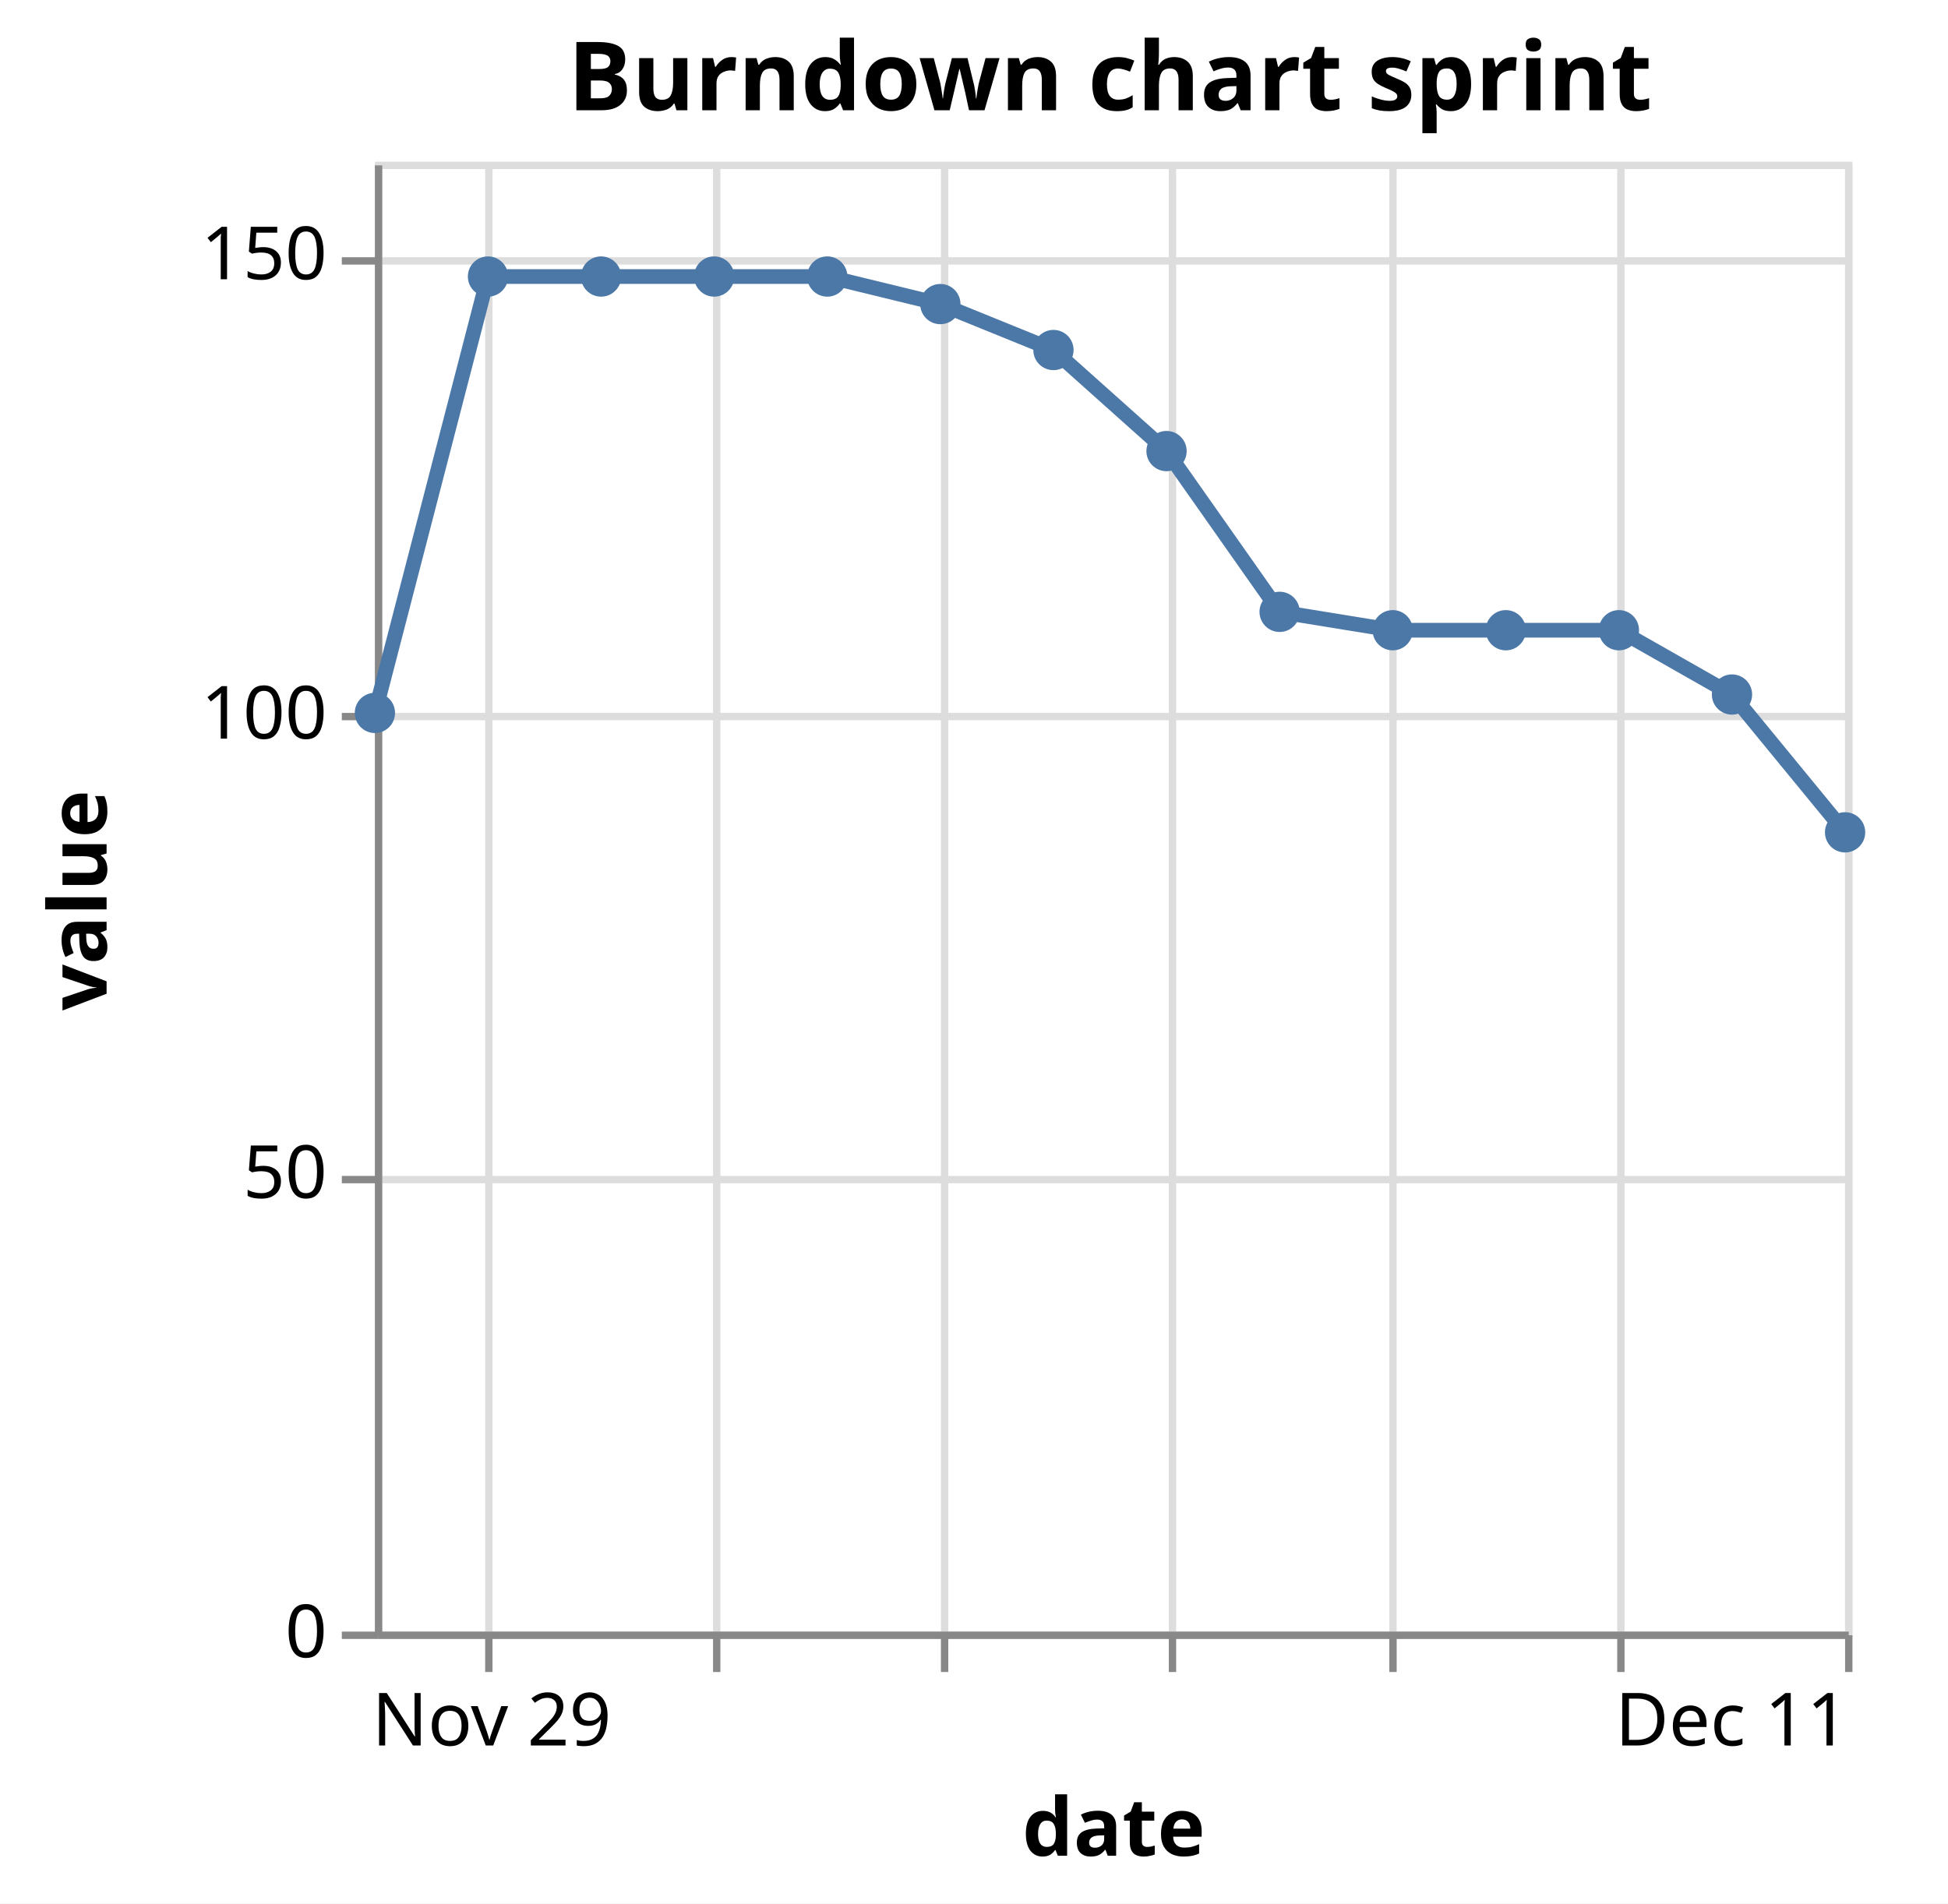
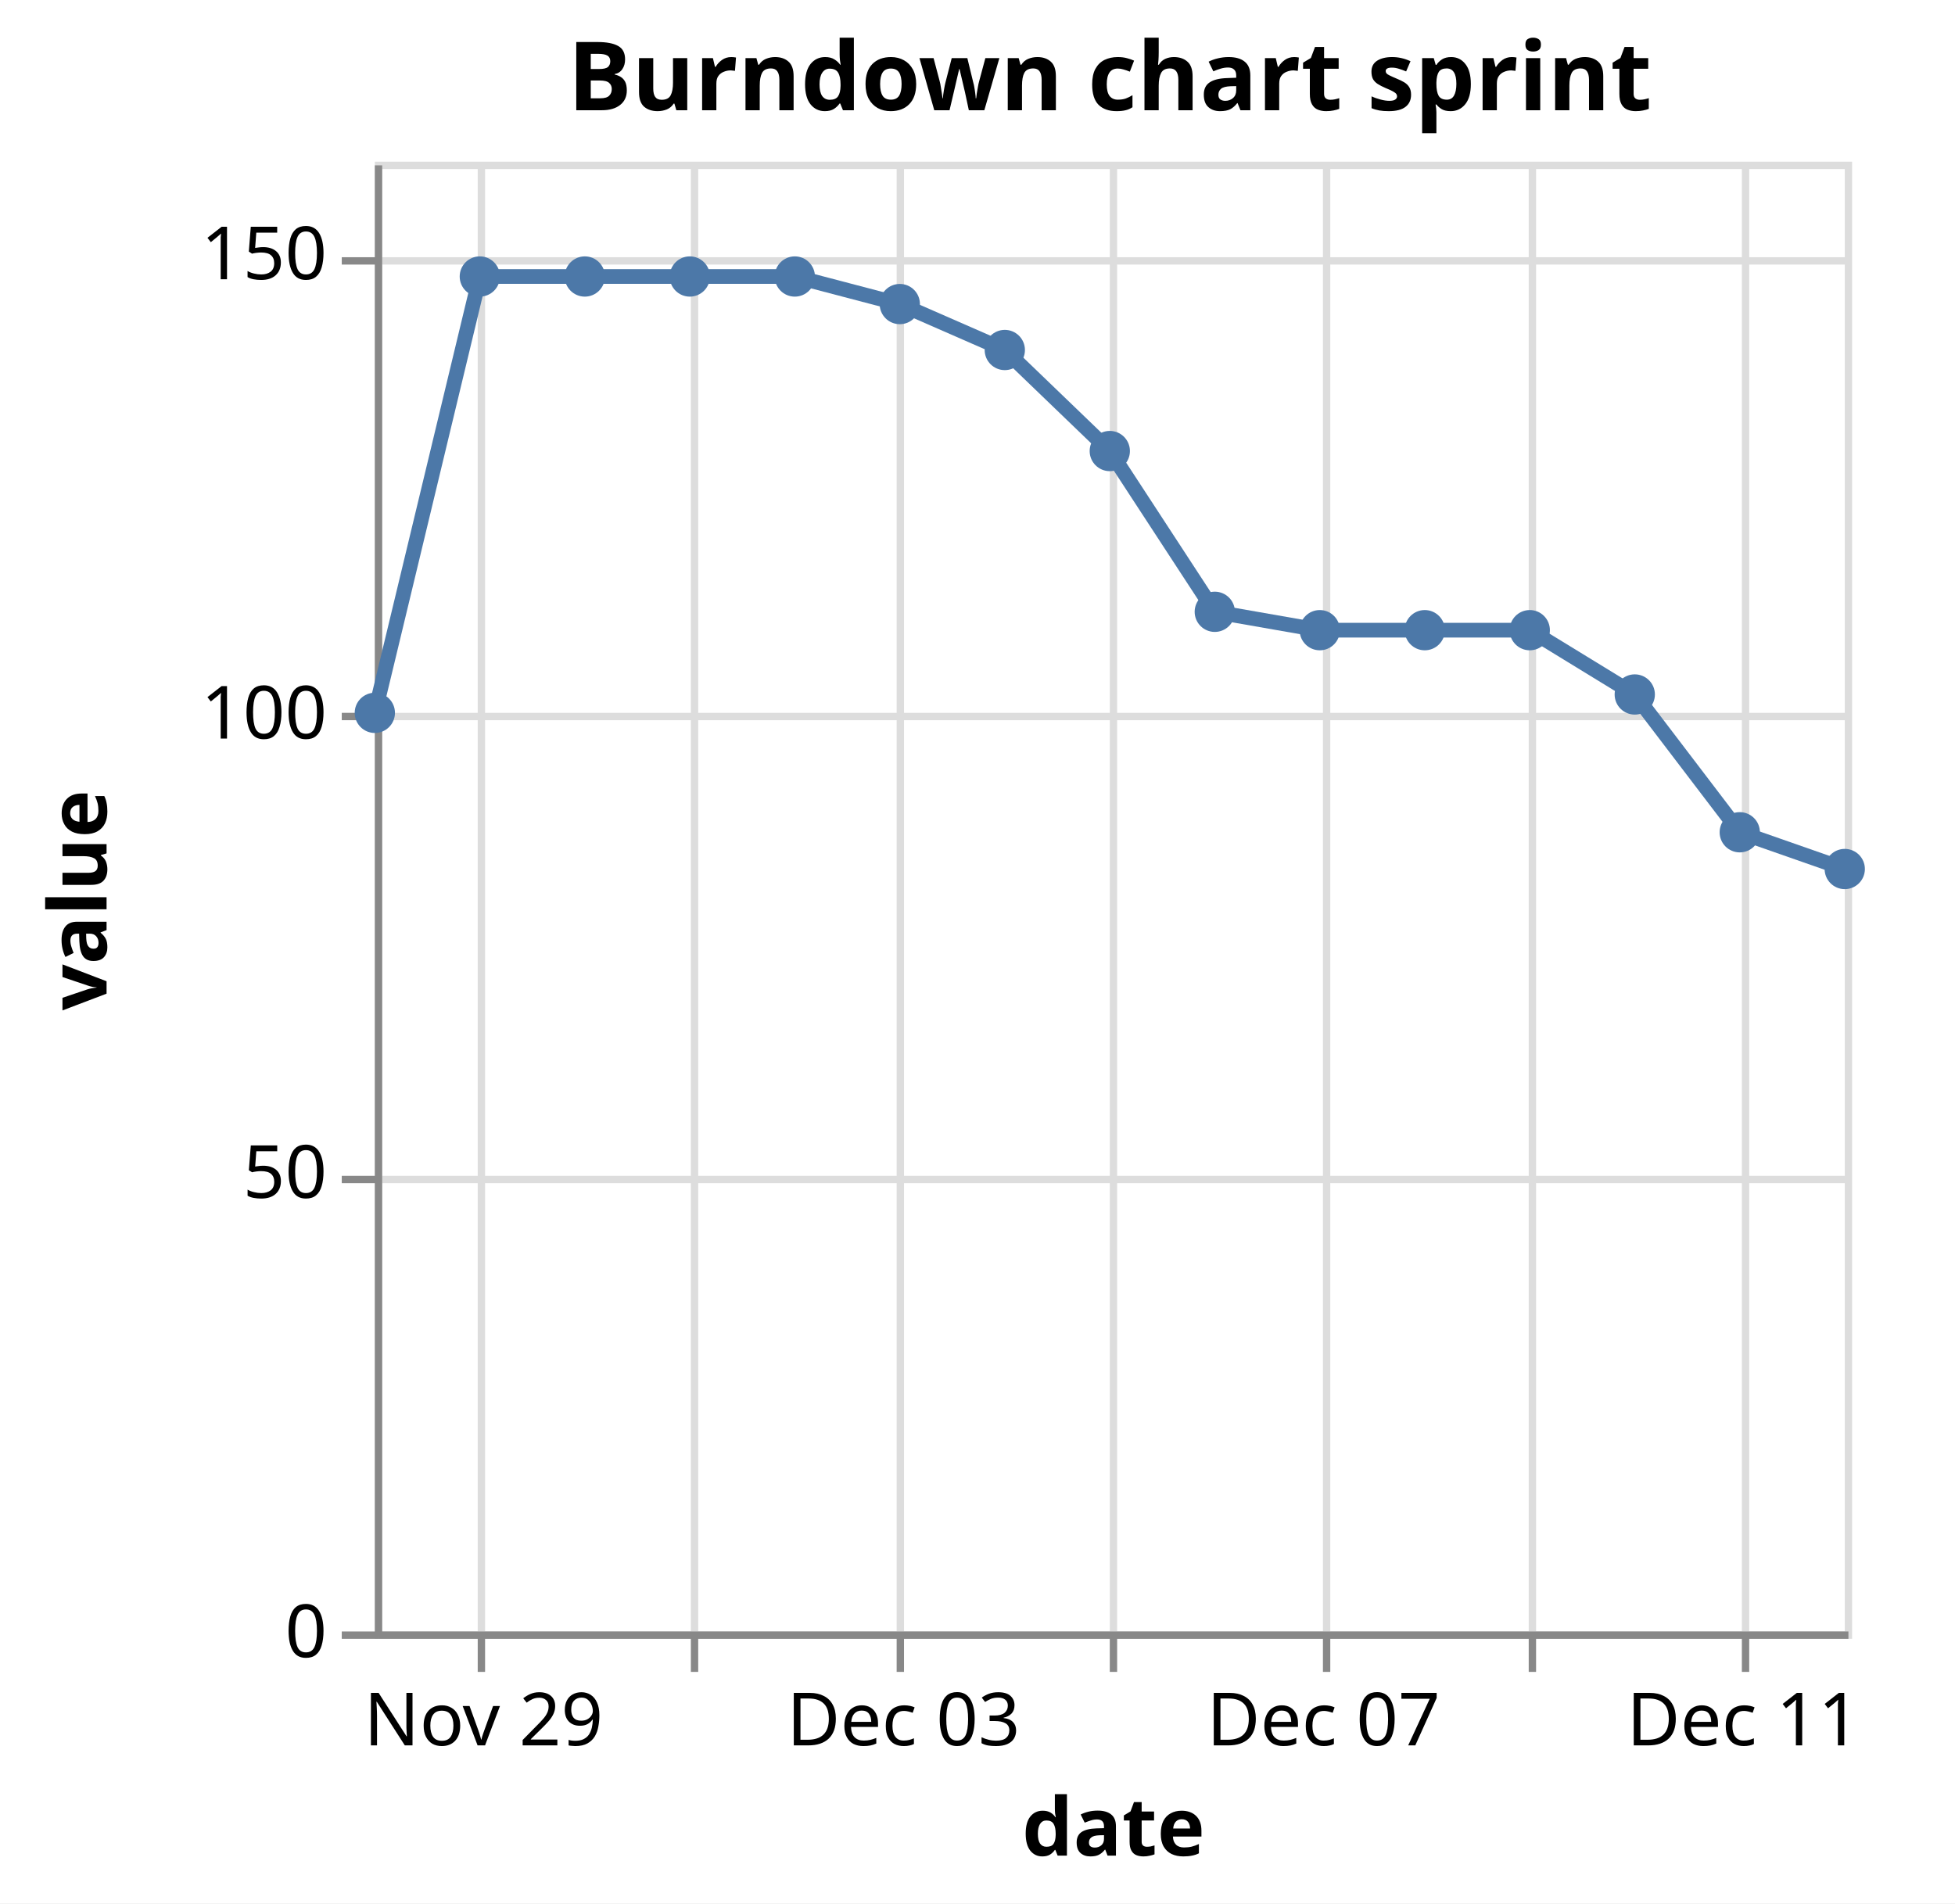
- <svg xmlns="http://www.w3.org/2000/svg" version="1.1" class="marks" width="265" height="259" viewBox="0 0 265 259">
-   <rect width="265" height="259" fill="white" />
+ <svg xmlns="http://www.w3.org/2000/svg" version="1.1" class="marks" width="266" height="259" viewBox="0 0 266 259">
+   <rect width="266" height="259" fill="white" />
  <g fill="none" stroke-miterlimit="10" transform="translate(51,22)">
    <g class="mark-group role-frame root" role="graphics-object" aria-roledescription="group mark container">
      <g transform="translate(0,0)">
        <path class="background" aria-hidden="true" d="M0.5,0.5h200v200h-200Z" stroke="#ddd" />
        <g>
          <g class="mark-group role-axis" aria-hidden="true">
            <g transform="translate(0.5,200.5)">
              <path class="background" aria-hidden="true" d="M0,0h0v0h0Z" pointer-events="none" />
              <g>
                <g class="mark-rule role-axis-grid" pointer-events="none">
-                   <line transform="translate(15,-200)" x2="0" y2="200" stroke="#ddd" stroke-width="1" opacity="1" />
-                   <line transform="translate(46,-200)" x2="0" y2="200" stroke="#ddd" stroke-width="1" opacity="1" />
-                   <line transform="translate(77,-200)" x2="0" y2="200" stroke="#ddd" stroke-width="1" opacity="1" />
-                   <line transform="translate(108,-200)" x2="0" y2="200" stroke="#ddd" stroke-width="1" opacity="1" />
-                   <line transform="translate(138,-200)" x2="0" y2="200" stroke="#ddd" stroke-width="1" opacity="1" />
-                   <line transform="translate(169,-200)" x2="0" y2="200" stroke="#ddd" stroke-width="1" opacity="1" />
-                   <line transform="translate(200,-200)" x2="0" y2="200" stroke="#ddd" stroke-width="1" opacity="1" />
+                   <line transform="translate(14,-200)" x2="0" y2="200" stroke="#ddd" stroke-width="1" opacity="1" />
+                   <line transform="translate(43,-200)" x2="0" y2="200" stroke="#ddd" stroke-width="1" opacity="1" />
+                   <line transform="translate(71,-200)" x2="0" y2="200" stroke="#ddd" stroke-width="1" opacity="1" />
+                   <line transform="translate(100,-200)" x2="0" y2="200" stroke="#ddd" stroke-width="1" opacity="1" />
+                   <line transform="translate(129,-200)" x2="0" y2="200" stroke="#ddd" stroke-width="1" opacity="1" />
+                   <line transform="translate(157,-200)" x2="0" y2="200" stroke="#ddd" stroke-width="1" opacity="1" />
+                   <line transform="translate(186,-200)" x2="0" y2="200" stroke="#ddd" stroke-width="1" opacity="1" />
                </g>
              </g>
              <path class="foreground" aria-hidden="true" d="" pointer-events="none" display="none" />
            </g>
          </g>
          <g class="mark-group role-axis" aria-hidden="true">
            <g transform="translate(0.5,0.5)">
              <path class="background" aria-hidden="true" d="M0,0h0v0h0Z" pointer-events="none" />
              <g>
                <g class="mark-rule role-axis-grid" pointer-events="none">
                  <line transform="translate(0,200)" x2="200" y2="0" stroke="#ddd" stroke-width="1" opacity="1" />
                  <line transform="translate(0,138)" x2="200" y2="0" stroke="#ddd" stroke-width="1" opacity="1" />
                  <line transform="translate(0,75)" x2="200" y2="0" stroke="#ddd" stroke-width="1" opacity="1" />
                  <line transform="translate(0,13)" x2="200" y2="0" stroke="#ddd" stroke-width="1" opacity="1" />
                </g>
              </g>
              <path class="foreground" aria-hidden="true" d="" pointer-events="none" display="none" />
            </g>
          </g>
-           <g class="mark-group role-axis" role="graphics-symbol" aria-roledescription="axis" aria-label="X-axis titled 'date' for a time scale with values from November 28 to December 11">
+           <g class="mark-group role-axis" role="graphics-symbol" aria-roledescription="axis" aria-label="X-axis titled 'date' for a time scale with values from November 28 to December 12">
            <g transform="translate(0.5,200.5)">
              <path class="background" aria-hidden="true" d="M0,0h0v0h0Z" pointer-events="none" />
              <g>
                <g class="mark-rule role-axis-tick" pointer-events="none">
-                   <line transform="translate(15,0)" x2="0" y2="5" stroke="#888" stroke-width="1" opacity="1" />
-                   <line transform="translate(46,0)" x2="0" y2="5" stroke="#888" stroke-width="1" opacity="1" />
-                   <line transform="translate(77,0)" x2="0" y2="5" stroke="#888" stroke-width="1" opacity="1" />
-                   <line transform="translate(108,0)" x2="0" y2="5" stroke="#888" stroke-width="1" opacity="1" />
-                   <line transform="translate(138,0)" x2="0" y2="5" stroke="#888" stroke-width="1" opacity="1" />
-                   <line transform="translate(169,0)" x2="0" y2="5" stroke="#888" stroke-width="1" opacity="1" />
-                   <line transform="translate(200,0)" x2="0" y2="5" stroke="#888" stroke-width="1" opacity="1" />
+                   <line transform="translate(14,0)" x2="0" y2="5" stroke="#888" stroke-width="1" opacity="1" />
+                   <line transform="translate(43,0)" x2="0" y2="5" stroke="#888" stroke-width="1" opacity="1" />
+                   <line transform="translate(71,0)" x2="0" y2="5" stroke="#888" stroke-width="1" opacity="1" />
+                   <line transform="translate(100,0)" x2="0" y2="5" stroke="#888" stroke-width="1" opacity="1" />
+                   <line transform="translate(129,0)" x2="0" y2="5" stroke="#888" stroke-width="1" opacity="1" />
+                   <line transform="translate(157,0)" x2="0" y2="5" stroke="#888" stroke-width="1" opacity="1" />
+                   <line transform="translate(186,0)" x2="0" y2="5" stroke="#888" stroke-width="1" opacity="1" />
                </g>
                <g class="mark-text role-axis-label" pointer-events="none">
-                   <text text-anchor="middle" transform="translate(15.38462,15)" font-family="sans-serif" font-size="10px" fill="#000" opacity="1">Nov 29</text>
-                   <text text-anchor="middle" transform="translate(46.15385,15)" font-family="sans-serif" font-size="10px" fill="#000" opacity="0">Dec 01</text>
-                   <text text-anchor="middle" transform="translate(76.92308,15)" font-family="sans-serif" font-size="10px" fill="#000" opacity="0">Dec 03</text>
-                   <text text-anchor="middle" transform="translate(107.6923,15)" font-family="sans-serif" font-size="10px" fill="#000" opacity="0">Dec 05</text>
-                   <text text-anchor="middle" transform="translate(138.4615,15)" font-family="sans-serif" font-size="10px" fill="#000" opacity="0">Dec 07</text>
-                   <text text-anchor="middle" transform="translate(169.2308,15)" font-family="sans-serif" font-size="10px" fill="#000" opacity="0">Dec 09</text>
-                   <text text-anchor="end" transform="translate(200,15)" font-family="sans-serif" font-size="10px" fill="#000" opacity="1">Dec 11</text>
+                   <text text-anchor="middle" transform="translate(14.28571,15)" font-family="sans-serif" font-size="10px" fill="#000" opacity="1">Nov 29</text>
+                   <text text-anchor="middle" transform="translate(42.85714,15)" font-family="sans-serif" font-size="10px" fill="#000" opacity="0">Dec 01</text>
+                   <text text-anchor="middle" transform="translate(71.42857,15)" font-family="sans-serif" font-size="10px" fill="#000" opacity="1">Dec 03</text>
+                   <text text-anchor="middle" transform="translate(100,15)" font-family="sans-serif" font-size="10px" fill="#000" opacity="0">Dec 05</text>
+                   <text text-anchor="middle" transform="translate(128.5714,15)" font-family="sans-serif" font-size="10px" fill="#000" opacity="1">Dec 07</text>
+                   <text text-anchor="middle" transform="translate(157.1429,15)" font-family="sans-serif" font-size="10px" fill="#000" opacity="0">Dec 09</text>
+                   <text text-anchor="middle" transform="translate(185.7143,15)" font-family="sans-serif" font-size="10px" fill="#000" opacity="1">Dec 11</text>
                </g>
                <g class="mark-rule role-axis-domain" pointer-events="none">
                  <line transform="translate(0,0)" x2="200" y2="0" stroke="#888" stroke-width="1" opacity="1" />
                </g>
                <g class="mark-text role-axis-title" pointer-events="none">
                  <text text-anchor="middle" transform="translate(100,30)" font-family="sans-serif" font-size="11px" font-weight="bold" fill="#000" opacity="1">date</text>
                </g>
              </g>
              <path class="foreground" aria-hidden="true" d="" pointer-events="none" display="none" />
            </g>
          </g>
          <g class="mark-group role-axis" role="graphics-symbol" aria-roledescription="axis" aria-label="Y-axis titled 'value' for a linear scale with values from 0 to 160">
            <g transform="translate(0.5,0.5)">
              <path class="background" aria-hidden="true" d="M0,0h0v0h0Z" pointer-events="none" />
              <g>
                <g class="mark-rule role-axis-tick" pointer-events="none">
                  <line transform="translate(0,200)" x2="-5" y2="0" stroke="#888" stroke-width="1" opacity="1" />
                  <line transform="translate(0,138)" x2="-5" y2="0" stroke="#888" stroke-width="1" opacity="1" />
                  <line transform="translate(0,75)" x2="-5" y2="0" stroke="#888" stroke-width="1" opacity="1" />
                  <line transform="translate(0,13)" x2="-5" y2="0" stroke="#888" stroke-width="1" opacity="1" />
                </g>
                <g class="mark-text role-axis-label" pointer-events="none">
                  <text text-anchor="end" transform="translate(-7,203)" font-family="sans-serif" font-size="10px" fill="#000" opacity="1">0</text>
                  <text text-anchor="end" transform="translate(-7,140.5)" font-family="sans-serif" font-size="10px" fill="#000" opacity="1">50</text>
                  <text text-anchor="end" transform="translate(-7,78)" font-family="sans-serif" font-size="10px" fill="#000" opacity="1">100</text>
                  <text text-anchor="end" transform="translate(-7,15.5)" font-family="sans-serif" font-size="10px" fill="#000" opacity="1">150</text>
                </g>
                <g class="mark-rule role-axis-domain" pointer-events="none">
                  <line transform="translate(0,200)" x2="0" y2="-200" stroke="#888" stroke-width="1" opacity="1" />
                </g>
                <g class="mark-text role-axis-title" pointer-events="none">
                  <text text-anchor="middle" transform="translate(-35,100) rotate(-90) translate(0,-2)" font-family="sans-serif" font-size="11px" font-weight="bold" fill="#000" opacity="1">value</text>
                </g>
              </g>
              <path class="foreground" aria-hidden="true" d="" pointer-events="none" display="none" />
            </g>
          </g>
          <g class="mark-line role-mark layer_0_layer_0_marks" role="graphics-object" aria-roledescription="line mark container">
-             <path aria-label="date: Nov 28; value: 100" role="graphics-symbol" aria-roledescription="line mark" d="M0,75L15.385,15.625L30.769,15.625L46.154,15.625L61.538,15.625L76.923,19.375L92.308,25.625L107.692,39.375L123.077,61.25L138.462,63.75L153.846,63.75L169.231,63.75L184.615,72.5L200,91.25" stroke="#4c78a8" stroke-width="2" />
+             <path aria-label="date: Nov 28; value: 100" role="graphics-symbol" aria-roledescription="line mark" d="M0,75L14.286,15.625L28.571,15.625L42.857,15.625L57.143,15.625L71.429,19.375L85.714,25.625L100,39.375L114.286,61.25L128.571,63.75L142.857,63.75L157.143,63.75L171.429,72.5L185.714,91.25L200,96.25" stroke="#4c78a8" stroke-width="2" />
          </g>
          <g class="mark-symbol role-mark layer_0_layer_1_marks" role="graphics-object" aria-roledescription="symbol mark container">
            <path aria-label="date: Nov 28; value: 100" role="graphics-symbol" aria-roledescription="point" transform="translate(0,75)" d="M2.739,0A2.739,2.739,0,1,1,-2.739,0A2.739,2.739,0,1,1,2.739,0" fill="#4c78a8" stroke-width="2" opacity="1" />
-             <path aria-label="date: Nov 29; value: 147.5" role="graphics-symbol" aria-roledescription="point" transform="translate(15.38462,15.625)" d="M2.739,0A2.739,2.739,0,1,1,-2.739,0A2.739,2.739,0,1,1,2.739,0" fill="#4c78a8" stroke-width="2" opacity="1" />
-             <path aria-label="date: Nov 30; value: 147.5" role="graphics-symbol" aria-roledescription="point" transform="translate(30.76923,15.625)" d="M2.739,0A2.739,2.739,0,1,1,-2.739,0A2.739,2.739,0,1,1,2.739,0" fill="#4c78a8" stroke-width="2" opacity="1" />
-             <path aria-label="date: Dec 01; value: 147.5" role="graphics-symbol" aria-roledescription="point" transform="translate(46.15385,15.625)" d="M2.739,0A2.739,2.739,0,1,1,-2.739,0A2.739,2.739,0,1,1,2.739,0" fill="#4c78a8" stroke-width="2" opacity="1" />
-             <path aria-label="date: Dec 02; value: 147.5" role="graphics-symbol" aria-roledescription="point" transform="translate(61.53846,15.625)" d="M2.739,0A2.739,2.739,0,1,1,-2.739,0A2.739,2.739,0,1,1,2.739,0" fill="#4c78a8" stroke-width="2" opacity="1" />
-             <path aria-label="date: Dec 03; value: 144.5" role="graphics-symbol" aria-roledescription="point" transform="translate(76.92308,19.375)" d="M2.739,0A2.739,2.739,0,1,1,-2.739,0A2.739,2.739,0,1,1,2.739,0" fill="#4c78a8" stroke-width="2" opacity="1" />
-             <path aria-label="date: Dec 04; value: 139.5" role="graphics-symbol" aria-roledescription="point" transform="translate(92.30769,25.625)" d="M2.739,0A2.739,2.739,0,1,1,-2.739,0A2.739,2.739,0,1,1,2.739,0" fill="#4c78a8" stroke-width="2" opacity="1" />
-             <path aria-label="date: Dec 05; value: 128.5" role="graphics-symbol" aria-roledescription="point" transform="translate(107.6923,39.375)" d="M2.739,0A2.739,2.739,0,1,1,-2.739,0A2.739,2.739,0,1,1,2.739,0" fill="#4c78a8" stroke-width="2" opacity="1" />
-             <path aria-label="date: Dec 06; value: 111" role="graphics-symbol" aria-roledescription="point" transform="translate(123.0769,61.25)" d="M2.739,0A2.739,2.739,0,1,1,-2.739,0A2.739,2.739,0,1,1,2.739,0" fill="#4c78a8" stroke-width="2" opacity="1" />
-             <path aria-label="date: Dec 07; value: 109" role="graphics-symbol" aria-roledescription="point" transform="translate(138.4615,63.75)" d="M2.739,0A2.739,2.739,0,1,1,-2.739,0A2.739,2.739,0,1,1,2.739,0" fill="#4c78a8" stroke-width="2" opacity="1" />
-             <path aria-label="date: Dec 08; value: 109" role="graphics-symbol" aria-roledescription="point" transform="translate(153.8462,63.75)" d="M2.739,0A2.739,2.739,0,1,1,-2.739,0A2.739,2.739,0,1,1,2.739,0" fill="#4c78a8" stroke-width="2" opacity="1" />
-             <path aria-label="date: Dec 09; value: 109" role="graphics-symbol" aria-roledescription="point" transform="translate(169.2308,63.75)" d="M2.739,0A2.739,2.739,0,1,1,-2.739,0A2.739,2.739,0,1,1,2.739,0" fill="#4c78a8" stroke-width="2" opacity="1" />
-             <path aria-label="date: Dec 10; value: 102" role="graphics-symbol" aria-roledescription="point" transform="translate(184.6154,72.5)" d="M2.739,0A2.739,2.739,0,1,1,-2.739,0A2.739,2.739,0,1,1,2.739,0" fill="#4c78a8" stroke-width="2" opacity="1" />
-             <path aria-label="date: Dec 11; value: 87" role="graphics-symbol" aria-roledescription="point" transform="translate(200,91.25)" d="M2.739,0A2.739,2.739,0,1,1,-2.739,0A2.739,2.739,0,1,1,2.739,0" fill="#4c78a8" stroke-width="2" opacity="1" />
+             <path aria-label="date: Nov 29; value: 147.5" role="graphics-symbol" aria-roledescription="point" transform="translate(14.28571,15.625)" d="M2.739,0A2.739,2.739,0,1,1,-2.739,0A2.739,2.739,0,1,1,2.739,0" fill="#4c78a8" stroke-width="2" opacity="1" />
+             <path aria-label="date: Nov 30; value: 147.5" role="graphics-symbol" aria-roledescription="point" transform="translate(28.57143,15.625)" d="M2.739,0A2.739,2.739,0,1,1,-2.739,0A2.739,2.739,0,1,1,2.739,0" fill="#4c78a8" stroke-width="2" opacity="1" />
+             <path aria-label="date: Dec 01; value: 147.5" role="graphics-symbol" aria-roledescription="point" transform="translate(42.85714,15.625)" d="M2.739,0A2.739,2.739,0,1,1,-2.739,0A2.739,2.739,0,1,1,2.739,0" fill="#4c78a8" stroke-width="2" opacity="1" />
+             <path aria-label="date: Dec 02; value: 147.5" role="graphics-symbol" aria-roledescription="point" transform="translate(57.14286,15.625)" d="M2.739,0A2.739,2.739,0,1,1,-2.739,0A2.739,2.739,0,1,1,2.739,0" fill="#4c78a8" stroke-width="2" opacity="1" />
+             <path aria-label="date: Dec 03; value: 144.5" role="graphics-symbol" aria-roledescription="point" transform="translate(71.42857,19.375)" d="M2.739,0A2.739,2.739,0,1,1,-2.739,0A2.739,2.739,0,1,1,2.739,0" fill="#4c78a8" stroke-width="2" opacity="1" />
+             <path aria-label="date: Dec 04; value: 139.5" role="graphics-symbol" aria-roledescription="point" transform="translate(85.71429,25.625)" d="M2.739,0A2.739,2.739,0,1,1,-2.739,0A2.739,2.739,0,1,1,2.739,0" fill="#4c78a8" stroke-width="2" opacity="1" />
+             <path aria-label="date: Dec 05; value: 128.5" role="graphics-symbol" aria-roledescription="point" transform="translate(100,39.375)" d="M2.739,0A2.739,2.739,0,1,1,-2.739,0A2.739,2.739,0,1,1,2.739,0" fill="#4c78a8" stroke-width="2" opacity="1" />
+             <path aria-label="date: Dec 06; value: 111" role="graphics-symbol" aria-roledescription="point" transform="translate(114.2857,61.25)" d="M2.739,0A2.739,2.739,0,1,1,-2.739,0A2.739,2.739,0,1,1,2.739,0" fill="#4c78a8" stroke-width="2" opacity="1" />
+             <path aria-label="date: Dec 07; value: 109" role="graphics-symbol" aria-roledescription="point" transform="translate(128.5714,63.75)" d="M2.739,0A2.739,2.739,0,1,1,-2.739,0A2.739,2.739,0,1,1,2.739,0" fill="#4c78a8" stroke-width="2" opacity="1" />
+             <path aria-label="date: Dec 08; value: 109" role="graphics-symbol" aria-roledescription="point" transform="translate(142.8571,63.75)" d="M2.739,0A2.739,2.739,0,1,1,-2.739,0A2.739,2.739,0,1,1,2.739,0" fill="#4c78a8" stroke-width="2" opacity="1" />
+             <path aria-label="date: Dec 09; value: 109" role="graphics-symbol" aria-roledescription="point" transform="translate(157.1429,63.75)" d="M2.739,0A2.739,2.739,0,1,1,-2.739,0A2.739,2.739,0,1,1,2.739,0" fill="#4c78a8" stroke-width="2" opacity="1" />
+             <path aria-label="date: Dec 10; value: 102" role="graphics-symbol" aria-roledescription="point" transform="translate(171.4286,72.5)" d="M2.739,0A2.739,2.739,0,1,1,-2.739,0A2.739,2.739,0,1,1,2.739,0" fill="#4c78a8" stroke-width="2" opacity="1" />
+             <path aria-label="date: Dec 11; value: 87" role="graphics-symbol" aria-roledescription="point" transform="translate(185.7143,91.25)" d="M2.739,0A2.739,2.739,0,1,1,-2.739,0A2.739,2.739,0,1,1,2.739,0" fill="#4c78a8" stroke-width="2" opacity="1" />
+             <path aria-label="date: Dec 12; value: 83" role="graphics-symbol" aria-roledescription="point" transform="translate(200,96.25)" d="M2.739,0A2.739,2.739,0,1,1,-2.739,0A2.739,2.739,0,1,1,2.739,0" fill="#4c78a8" stroke-width="2" opacity="1" />
          </g>
          <g class="mark-group role-title">
            <g transform="translate(100,-17)">
              <path class="background" aria-hidden="true" d="M0,0h0v0h0Z" pointer-events="none" />
              <g>
                <g class="mark-text role-title-text" role="graphics-symbol" aria-roledescription="title" aria-label="Title text 'Burndown chart sprint'" pointer-events="none">
                  <text text-anchor="middle" transform="translate(0,10)" font-family="sans-serif" font-size="13px" font-weight="bold" fill="#000" opacity="1">Burndown chart sprint</text>
                </g>
              </g>
              <path class="foreground" aria-hidden="true" d="" pointer-events="none" display="none" />
            </g>
          </g>
        </g>
        <path class="foreground" aria-hidden="true" d="" display="none" />
      </g>
    </g>
  </g>
</svg>
